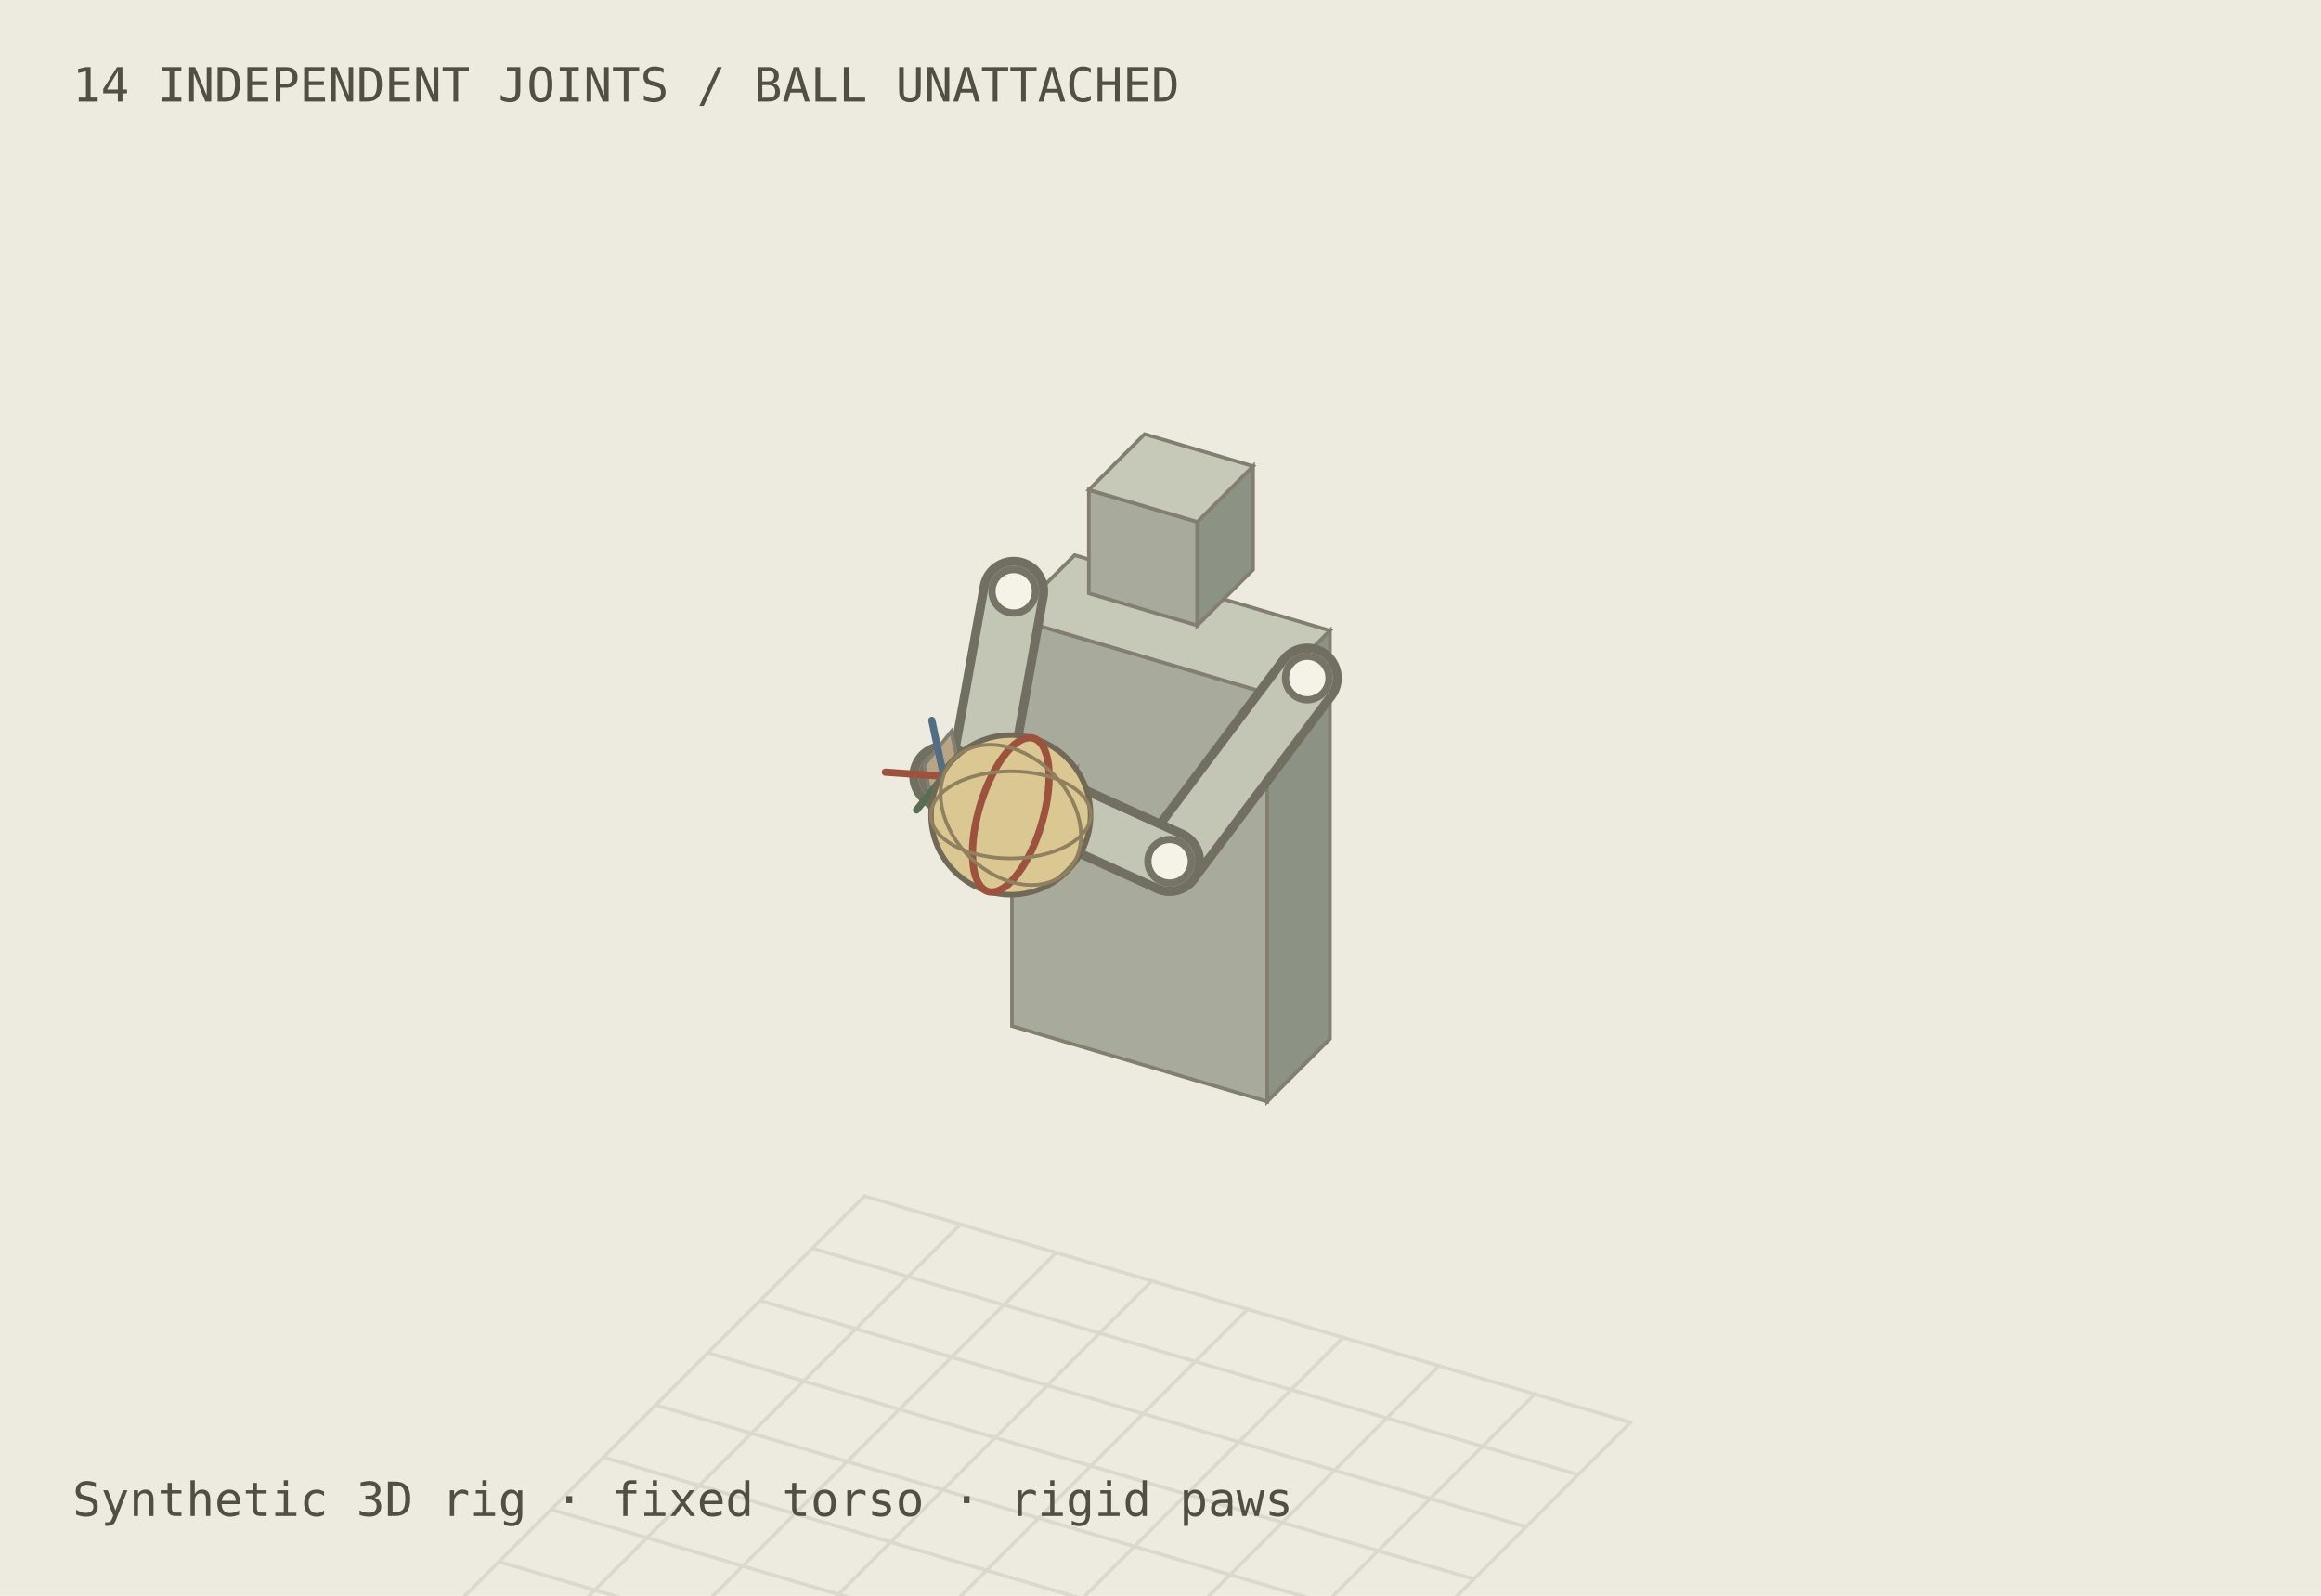
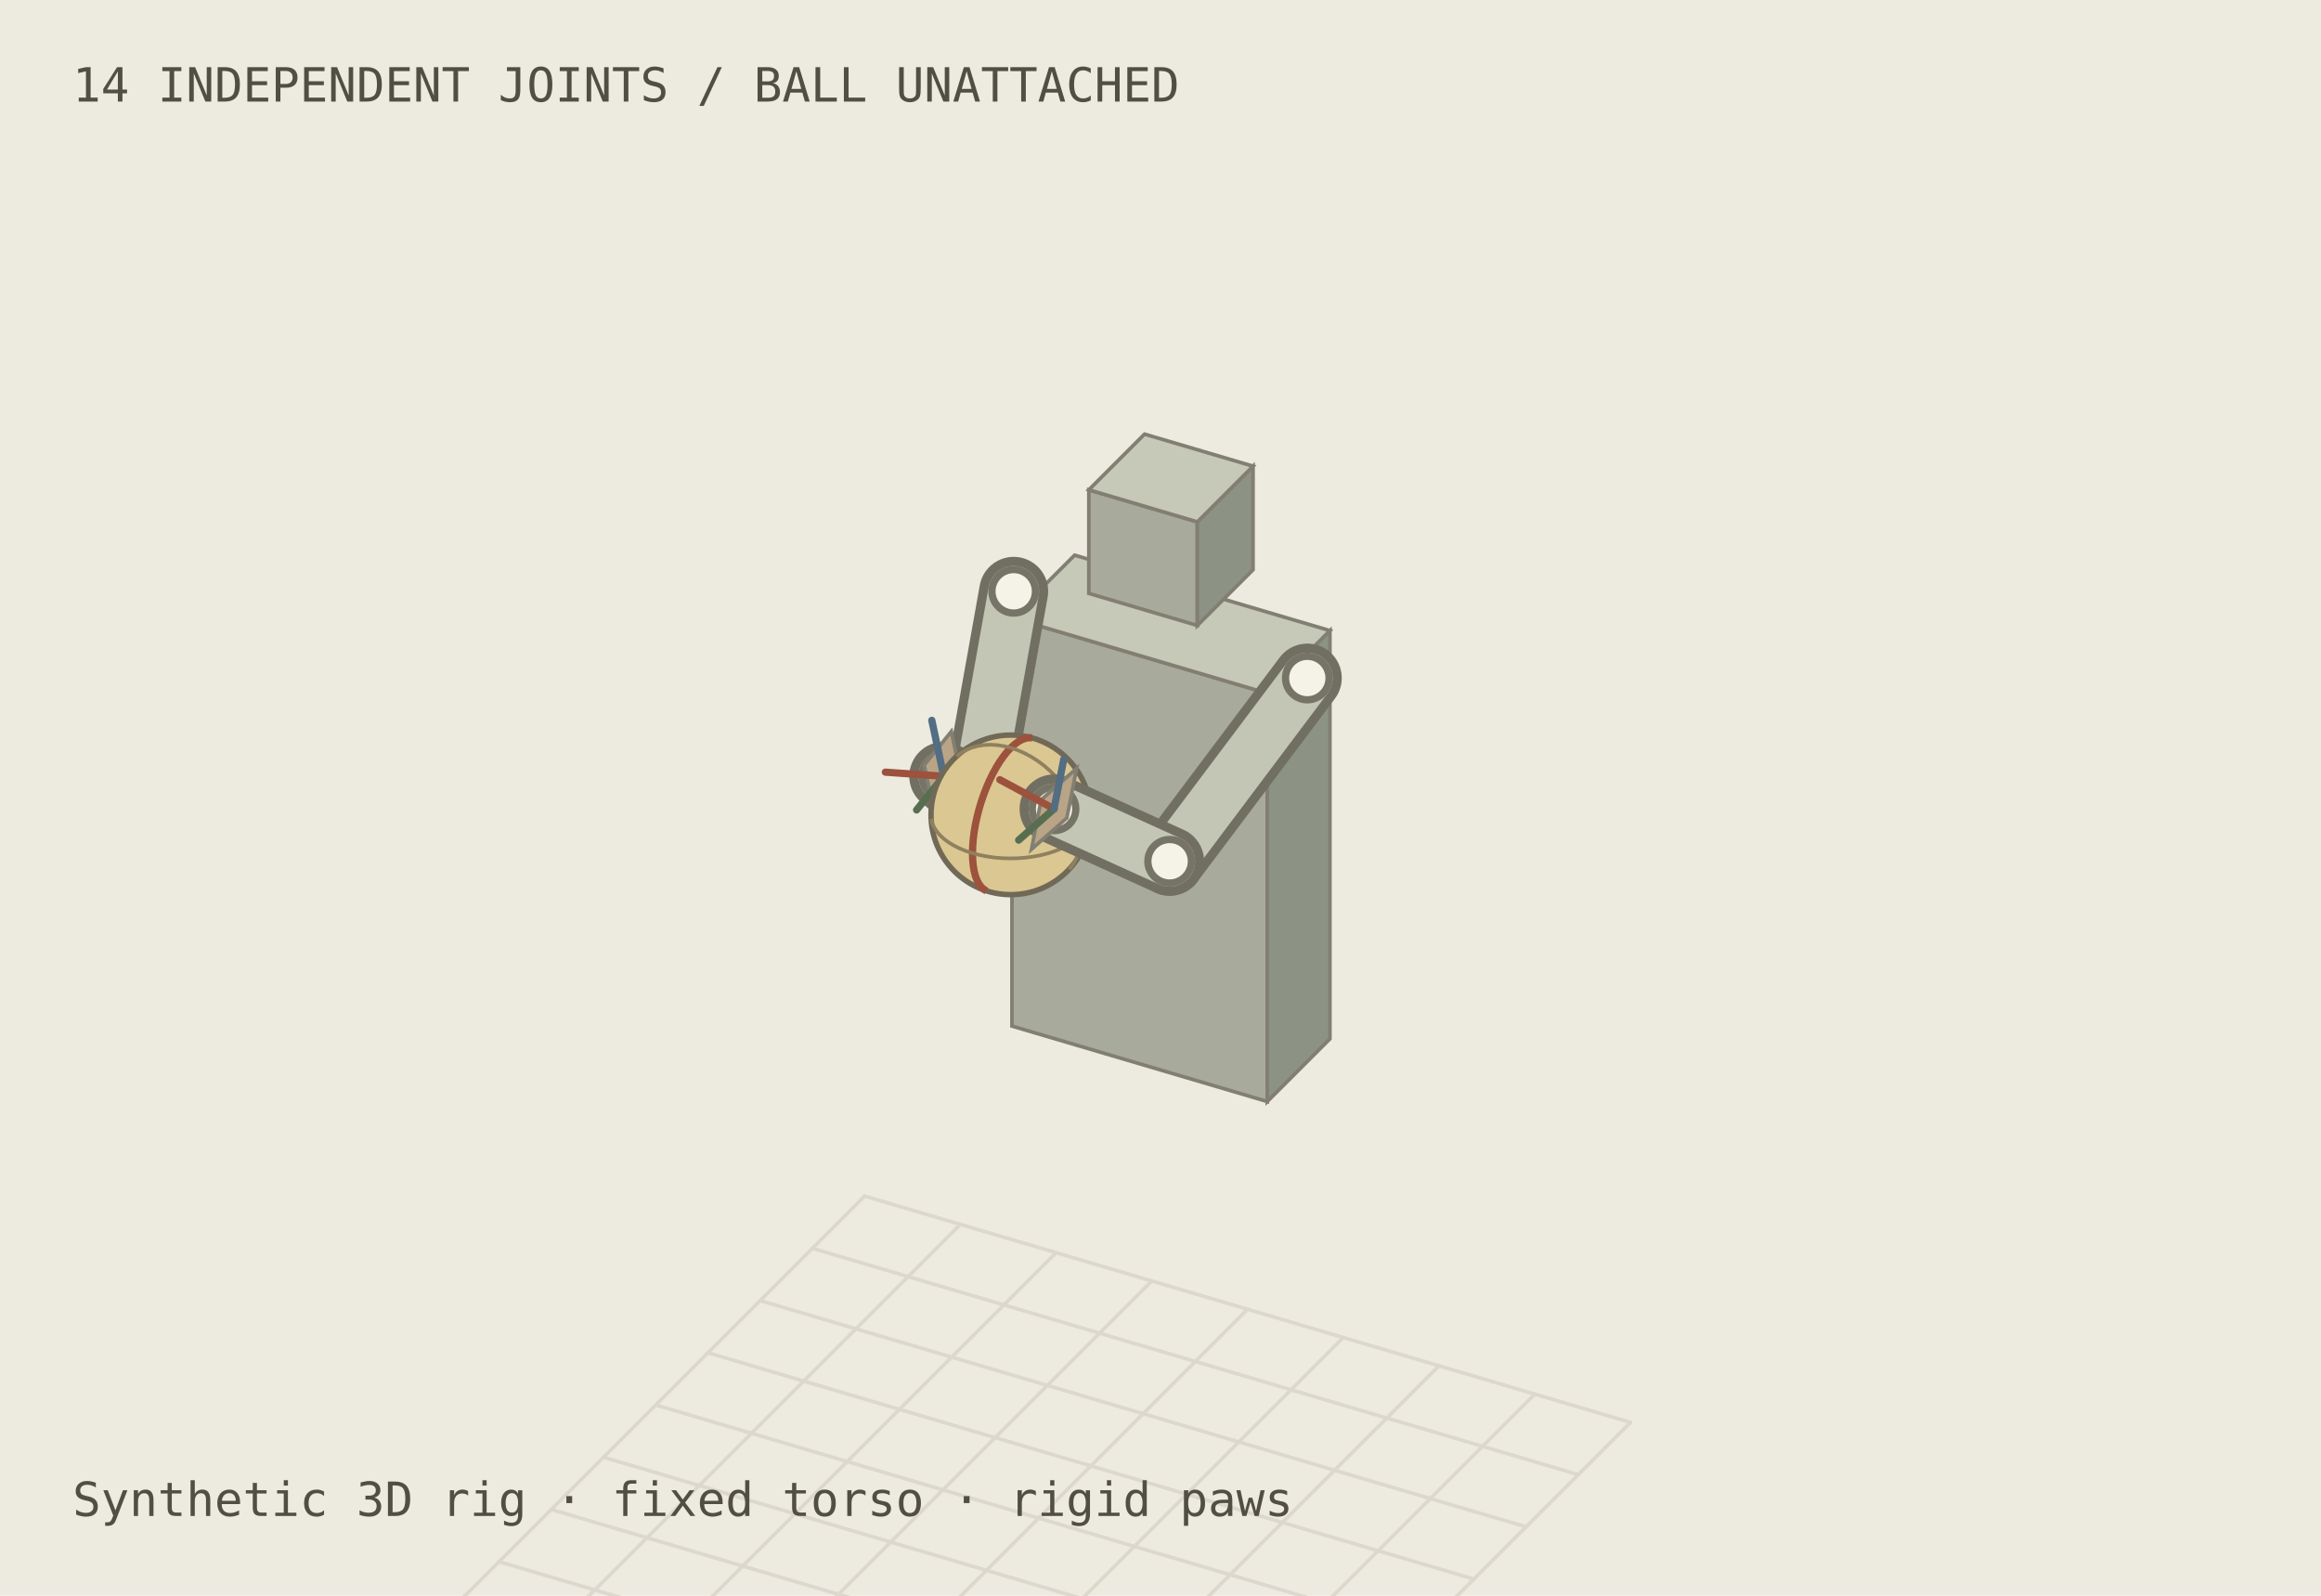
<svg xmlns="http://www.w3.org/2000/svg" viewBox="0 0 640 440" role="img" aria-labelledby="title desc">
  <rect width="640" height="440" fill="#edeadf" />
  <line x1="449.6" y1="392.2" x2="334.4" y2="507.4" stroke="#dcd8cd" stroke-width="1" stroke-linecap="round" />
  <line x1="449.6" y1="392.2" x2="238.4" y2="329.8" stroke="#dcd8cd" stroke-width="1" stroke-linecap="round" />
  <line x1="423.2" y1="384.4" x2="308" y2="499.6" stroke="#dcd8cd" stroke-width="1" stroke-linecap="round" />
  <line x1="435.2" y1="406.6" x2="224" y2="344.2" stroke="#dcd8cd" stroke-width="1" stroke-linecap="round" />
  <line x1="396.8" y1="376.6" x2="281.6" y2="491.8" stroke="#dcd8cd" stroke-width="1" stroke-linecap="round" />
  <line x1="420.8" y1="421" x2="209.6" y2="358.6" stroke="#dcd8cd" stroke-width="1" stroke-linecap="round" />
  <line x1="370.4" y1="368.8" x2="255.2" y2="484" stroke="#dcd8cd" stroke-width="1" stroke-linecap="round" />
  <line x1="406.4" y1="435.4" x2="195.2" y2="373" stroke="#dcd8cd" stroke-width="1" stroke-linecap="round" />
  <line x1="344" y1="361" x2="228.8" y2="476.2" stroke="#dcd8cd" stroke-width="1" stroke-linecap="round" />
  <line x1="392" y1="449.8" x2="180.8" y2="387.4" stroke="#dcd8cd" stroke-width="1" stroke-linecap="round" />
  <line x1="317.6" y1="353.2" x2="202.4" y2="468.4" stroke="#dcd8cd" stroke-width="1" stroke-linecap="round" />
  <line x1="377.6" y1="464.2" x2="166.4" y2="401.8" stroke="#dcd8cd" stroke-width="1" stroke-linecap="round" />
  <line x1="291.2" y1="345.4" x2="176" y2="460.6" stroke="#dcd8cd" stroke-width="1" stroke-linecap="round" />
  <line x1="363.2" y1="478.6" x2="152" y2="416.2" stroke="#dcd8cd" stroke-width="1" stroke-linecap="round" />
  <line x1="264.8" y1="337.6" x2="149.6" y2="452.8" stroke="#dcd8cd" stroke-width="1" stroke-linecap="round" />
  <line x1="348.8" y1="493" x2="137.6" y2="430.6" stroke="#dcd8cd" stroke-width="1" stroke-linecap="round" />
  <line x1="238.4" y1="329.8" x2="123.2" y2="445" stroke="#dcd8cd" stroke-width="1" stroke-linecap="round" />
  <line x1="334.4" y1="507.4" x2="123.2" y2="445" stroke="#dcd8cd" stroke-width="1" stroke-linecap="round" />
  <polygon points="349.44,303.72 279.04,282.92 279.04,170.36 349.44,191.16" fill="#a8aa9b" stroke="#827f72" />
  <polygon points="366.72,286.44 349.44,303.72 349.44,191.16 366.72,173.88" fill="#8c9284" stroke="#827f72" />
  <polygon points="366.72,173.88 296.32,153.08 279.04,170.36 349.44,191.16" fill="#c6c8b8" stroke="#827f72" />
  <polygon points="330.16,172.46 300.24,163.62 300.24,135.06 330.16,143.90" fill="#a8aa9b" stroke="#827f72" />
  <polygon points="345.52,157.10 330.16,172.46 330.16,143.90 345.52,128.54" fill="#8c9284" stroke="#827f72" />
  <polygon points="345.52,128.54 315.60,119.70 300.24,135.06 330.16,143.90" fill="#c6c8b8" stroke="#827f72" />
  <line x1="279.52" y1="163.04" x2="269.035" y2="221.676" stroke="#716f62" stroke-width="19" stroke-linecap="round" />
  <line x1="279.52" y1="163.04" x2="269.035" y2="221.676" stroke="#c3c6b4" stroke-width="14" stroke-linecap="round" />
  <line x1="269.035" y1="221.676" x2="260.229" y2="214.04" stroke="#716f62" stroke-width="19" stroke-linecap="round" />
  <line x1="269.035" y1="221.676" x2="260.229" y2="214.04" stroke="#c3c6b4" stroke-width="14" stroke-linecap="round" />
  <circle cx="279.52" cy="163.04" r="6" fill="#f5f2e8" stroke="#757466" stroke-width="2" />
  <circle cx="269.035" cy="221.676" r="6" fill="#f5f2e8" stroke="#757466" stroke-width="2" />
  <circle cx="260.229" cy="214.04" r="6" fill="#f5f2e8" stroke="#757466" stroke-width="2" />
  <polygon points="265.61,217.11 258.13,226.39 254.85,210.97 262.32,201.69" fill="#b9a586" stroke="#827f72" />
  <line x1="260.229" y1="214.04" x2="244.141" y2="212.908" stroke="#9c523d" stroke-width="2" stroke-linecap="round" />
  <line x1="260.229" y1="214.04" x2="252.752" y2="223.325" stroke="#586e51" stroke-width="2" stroke-linecap="round" />
  <line x1="260.229" y1="214.04" x2="256.941" y2="198.623" stroke="#536d83" stroke-width="2" stroke-linecap="round" />
+   <circle cx="278.72" cy="224.68" r="22" fill="#dbc791" stroke="#706957" stroke-width="1.5" />
+   <polyline points="268.16,235.24 268.21,233.38 268.36,231.43 268.61,229.42 268.96,227.36 269.41,225.28 269.94,223.19 270.56,221.12 271.25,219.08 272.02,217.09 272.85,215.18 273.74,213.36 274.68,211.65 275.65,210.06 276.66,208.62 277.68,207.32 278.72,206.20 279.76,205.25 280.78,204.49 281.79,203.93 282.76,203.57 283.70,203.40 284.59,203.45" fill="none" stroke="#9c523d" stroke-width="2" />
+   <polyline points="272.02,245.66 271.25,245.21 270.56,244.57 269.94,243.73 269.41,242.70 268.96,241.51 268.61,240.15 268.36,238.64 268.21,237.00 268.16,235.24" fill="none" stroke="#9c523d" stroke-width="2" />
+   <polyline points="278.72,206.20 276.82,205.73 274.94,205.44 273.10,205.34 271.31,205.42 269.59,205.69 267.96,206.14 266.44,206.77 265.03,207.57 263.75,208.53" fill="none" stroke="#8f805f" stroke-width="1" />
+   <polyline points="294.82,239.70 295.79,238.44 296.61,237.04 297.25,235.52 297.71,233.90 297.99,232.18 298.08,230.40 297.99,228.56 297.71,226.68 297.25,224.79 296.61,222.89 295.79,221.01 294.82,219.17 293.69,217.38 292.41,215.66 291.00,214.02 289.48,212.49 287.85,211.08 286.13,209.80 284.34,208.66 282.50,207.67 280.62,206.85 278.72,206.20" fill="none" stroke="#8f805f" stroke-width="1" />
+   <polyline points="256.76,225.79 257.06,226.96 257.56,228.10 258.28,229.21 259.18,230.28 260.28,231.30 261.56,232.25 262.99,233.12 264.59,233.92 266.31,234.63 268.16,235.24 270.11,235.75 272.14,236.15 274.23,236.45 276.37,236.63 278.53,236.69 280.70,236.64 282.84,236.47 284.94,236.19 286.99,235.80 288.95,235.30 290.82,234.70 292.57,234.01 294.18,233.22 295.65,232.35 296.95,231.41 298.08,230.40 299.02,229.34 299.77,228.23 300.31,227.09 300.65,225.92 300.77,224.75" fill="none" stroke="#8f805f" stroke-width="1" />
  <line x1="360.48" y1="186.96" x2="322.521" y2="237.479" stroke="#716f62" stroke-width="19" stroke-linecap="round" />
  <line x1="360.48" y1="186.96" x2="322.521" y2="237.479" stroke="#c3c6b4" stroke-width="14" stroke-linecap="round" />
  <line x1="322.521" y1="237.479" x2="290.643" y2="223.026" stroke="#716f62" stroke-width="19" stroke-linecap="round" />
  <line x1="322.521" y1="237.479" x2="290.643" y2="223.026" stroke="#c3c6b4" stroke-width="14" stroke-linecap="round" />
  <circle cx="360.48" cy="186.96" r="6" fill="#f5f2e8" stroke="#757466" stroke-width="2" />
  <circle cx="322.521" cy="237.479" r="6" fill="#f5f2e8" stroke="#757466" stroke-width="2" />
  <circle cx="290.643" cy="223.026" r="6" fill="#f5f2e8" stroke="#757466" stroke-width="2" />
  <polygon points="294.18,225.55 284.43,234.16 287.11,220.51 296.86,211.89" fill="#b9a586" stroke="#827f72" />
  <line x1="290.643" y1="223.026" x2="275.702" y2="214.99" stroke="#9c523d" stroke-width="2" stroke-linecap="round" />
  <line x1="290.643" y1="223.026" x2="280.889" y2="231.638" stroke="#586e51" stroke-width="2" stroke-linecap="round" />
  <line x1="290.643" y1="223.026" x2="293.322" y2="209.372" stroke="#536d83" stroke-width="2" stroke-linecap="round" />
-   <circle cx="278.72" cy="224.68" r="22" fill="#dbc791" stroke="#706957" stroke-width="1.5" />
-   <polyline points="268.16,235.24 268.21,233.38 268.36,231.43 268.61,229.42 268.96,227.36 269.41,225.28 269.94,223.19 270.56,221.12 271.25,219.08 272.02,217.09 272.85,215.18 273.74,213.36 274.68,211.65 275.65,210.06 276.66,208.62 277.68,207.32 278.72,206.20 279.76,205.25 280.78,204.49 281.79,203.93 282.76,203.57 283.70,203.40 284.59,203.45 285.42,203.70 286.19,204.15 286.88,204.79 287.50,205.63 288.03,206.66 288.48,207.85 288.83,209.21 289.08,210.72 289.23,212.36 289.28,214.12 289.23,215.98 289.08,217.93 288.83,219.94 288.48,222.00 288.03,224.08 287.50,226.17 286.88,228.24 286.19,230.28 285.42,232.27 284.59,234.18 283.70,236.00 282.76,237.71 281.79,239.30 280.78,240.74 279.76,242.04 278.72,243.16 277.68,244.11 276.66,244.87 275.65,245.43 274.68,245.79 273.74,245.96 272.85,245.91 272.02,245.66 271.25,245.21 270.56,244.57 269.94,243.73 269.41,242.70 268.96,241.51 268.61,240.15 268.36,238.64 268.21,237.00 268.16,235.24" fill="none" stroke="#9c523d" stroke-width="2" />
-   <polyline points="278.72,206.20 276.82,205.73 274.94,205.44 273.10,205.34 271.31,205.42 269.59,205.69 267.96,206.14 266.44,206.77 265.03,207.57 263.75,208.53 262.62,209.66 261.65,210.92 260.83,212.32 260.19,213.84 259.73,215.46 259.45,217.18 259.36,218.96 259.45,220.80 259.73,222.68 260.19,224.57 260.83,226.47 261.65,228.35 262.62,230.19 263.75,231.98 265.03,233.70 266.44,235.34 267.96,236.87 269.59,238.28 271.31,239.56 273.10,240.70 274.94,241.69 276.82,242.51 278.72,243.16 280.62,243.63 282.50,243.92 284.34,244.02 286.13,243.94 287.85,243.67 289.48,243.22 291.00,242.59 292.41,241.79 293.69,240.83 294.82,239.70 295.79,238.44 296.61,237.04 297.25,235.52 297.71,233.90 297.99,232.18 298.08,230.40 297.99,228.56 297.71,226.68 297.25,224.79 296.61,222.89 295.79,221.01 294.82,219.17 293.69,217.38 292.41,215.66 291.00,214.02 289.48,212.49 287.85,211.08 286.13,209.80 284.34,208.66 282.50,207.67 280.62,206.85 278.72,206.20" fill="none" stroke="#8f805f" stroke-width="1" />
-   <polyline points="259.36,218.96 258.42,220.02 257.67,221.13 257.13,222.27 256.79,223.44 256.67,224.61 256.76,225.79 257.06,226.96 257.56,228.10 258.28,229.21 259.18,230.28 260.28,231.30 261.56,232.25 262.99,233.12 264.59,233.92 266.31,234.63 268.16,235.24 270.11,235.75 272.14,236.15 274.23,236.45 276.37,236.63 278.53,236.69 280.70,236.64 282.84,236.47 284.94,236.19 286.99,235.80 288.95,235.30 290.82,234.70 292.57,234.01 294.18,233.22 295.65,232.35 296.95,231.41 298.08,230.40 299.02,229.34 299.77,228.23 300.31,227.09 300.65,225.92 300.77,224.75 300.68,223.57 300.38,222.40 299.88,221.26 299.16,220.15 298.26,219.08 297.16,218.06 295.88,217.11 294.45,216.24 292.85,215.44 291.13,214.73 289.28,214.12 287.33,213.61 285.30,213.21 283.21,212.91 281.07,212.73 278.91,212.67 276.74,212.72 274.60,212.89 272.50,213.17 270.45,213.56 268.49,214.06 266.62,214.66 264.87,215.35 263.26,216.14 261.79,217.01 260.49,217.95 259.36,218.96" fill="none" stroke="#8f805f" stroke-width="1" />
  <g fill="#514e44" font-family="monospace" font-size="13">
    <text x="20" y="28">14 INDEPENDENT JOINTS / BALL UNATTACHED</text>
    <text x="20" y="418">Synthetic 3D rig · fixed torso · rigid paws</text>
  </g>
</svg>
